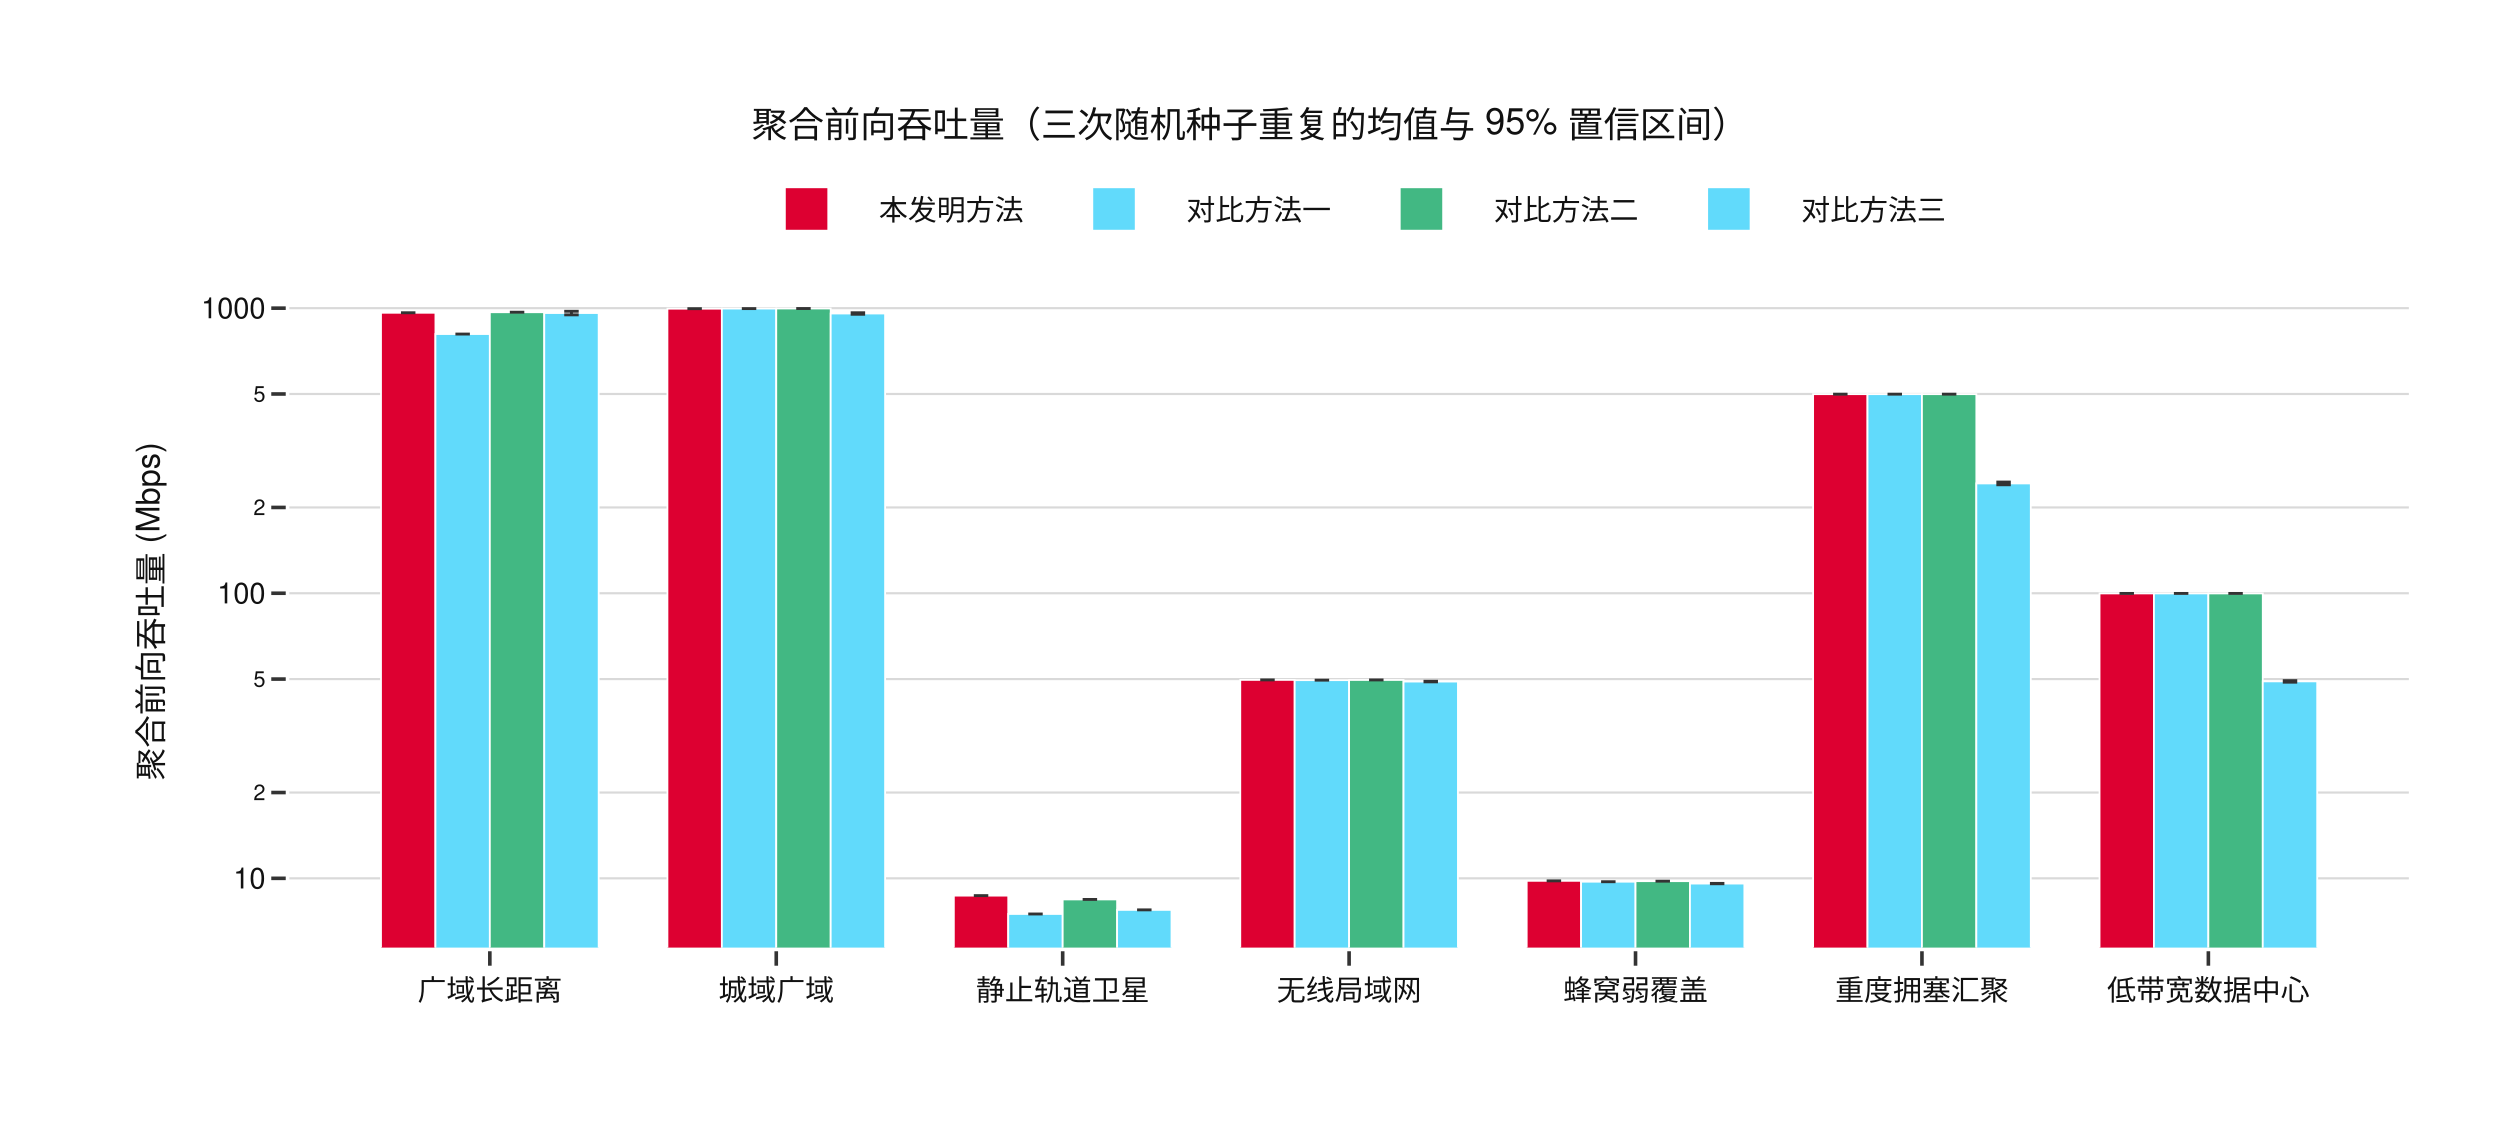
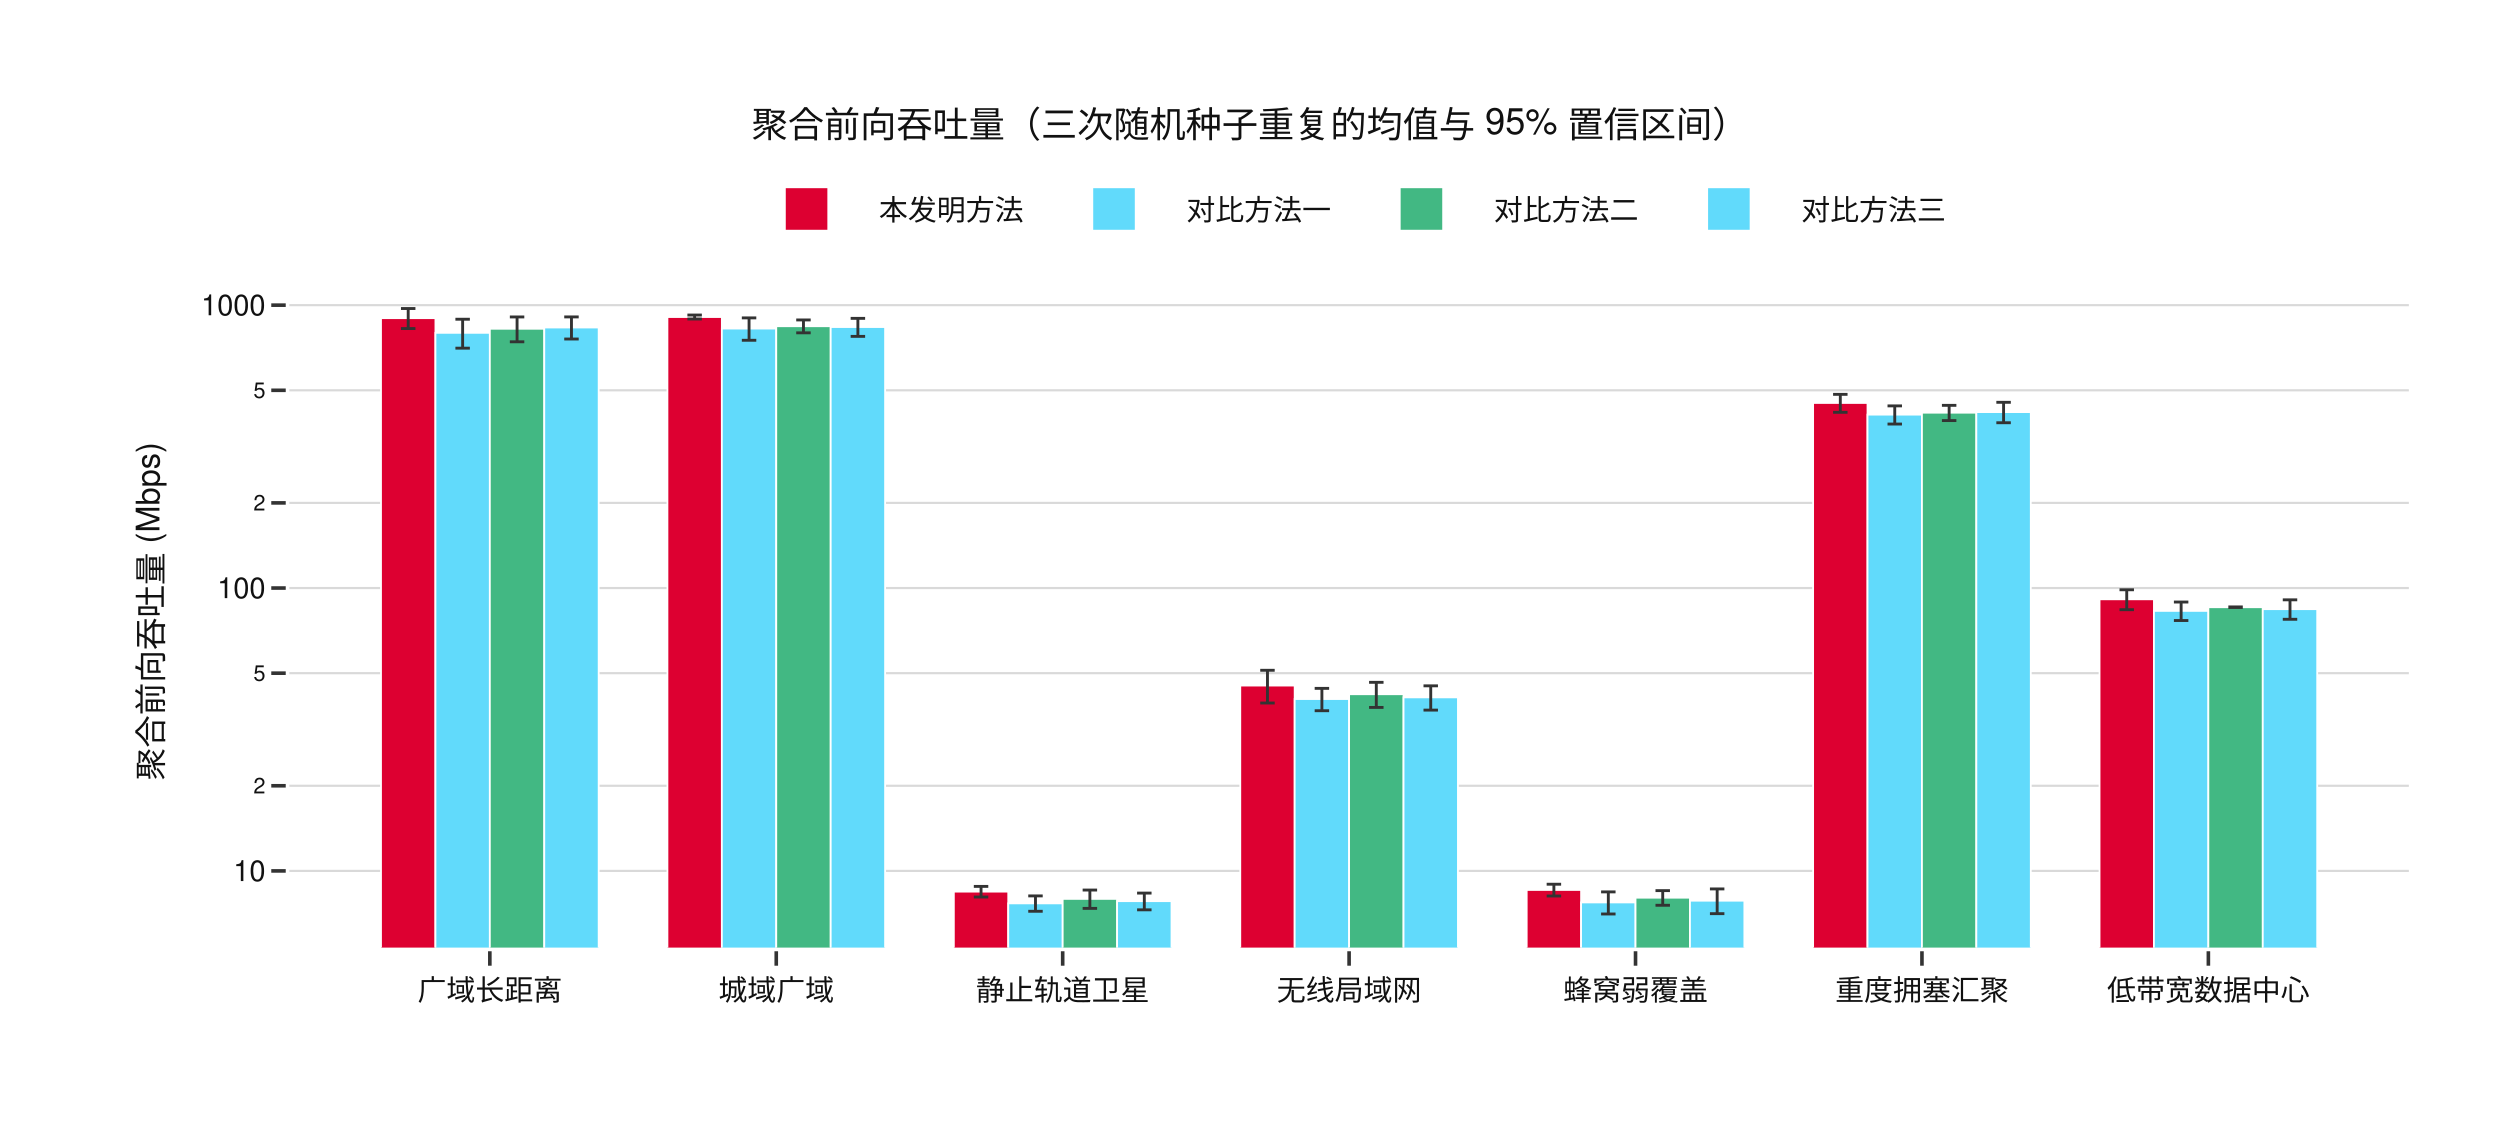
<svg xmlns="http://www.w3.org/2000/svg" class="main-svg" width="691.2pt" height="316.8pt" viewBox="0 0 691.2 316.8" style="">
  <rect x="0" y="0" width="691.2" height="316.8" style="fill: rgb(255, 255, 255); fill-opacity: 1;" />
-   <defs id="defs-05c91e">
+   <defs id="defs-13ce03">
    <g class="clips">
-       <clipPath id="clip05c91exyplot" class="plotclip">
+       <clipPath id="clip13ce03xyplot" class="plotclip">
        <rect width="586" height="186" />
      </clipPath>
-       <clipPath class="axesclip" id="clip05c91ex">
+       <clipPath class="axesclip" id="clip13ce03x">
        <rect x="80" y="0" width="586" height="316.8" />
      </clipPath>
-       <clipPath class="axesclip" id="clip05c91ey">
+       <clipPath class="axesclip" id="clip13ce03y">
        <rect x="0" y="76" width="691.2" height="186" />
      </clipPath>
-       <clipPath class="axesclip" id="clip05c91exy">
+       <clipPath class="axesclip" id="clip13ce03xy">
        <rect x="80" y="76" width="586" height="186" />
      </clipPath>
    </g>
    <g class="gradients" />
    <g class="patterns" />
  </defs>
  <g class="bglayer" />
  <g class="layer-below">
    <g class="imagelayer" />
    <g class="shapelayer" />
  </g>
  <g class="cartesianlayer">
    <g class="subplot xy">
      <g class="layer-subplot">
        <g class="shapelayer" />
        <g class="imagelayer" />
      </g>
      <g class="minor-gridlayer">
        <g class="x" />
        <g class="y" />
      </g>
      <g class="gridlayer">
        <g class="x" />
        <g class="y">
-           <path class="ygrid crisp" transform="translate(0,242.84)" d="M80,0h586" style="stroke: rgb(217, 217, 217); stroke-opacity: 1; stroke-width: 0.6px;" />
-           <path class="ygrid crisp" transform="translate(0,219.12)" d="M80,0h586" style="stroke: rgb(217, 217, 217); stroke-opacity: 1; stroke-width: 0.6px;" />
-           <path class="ygrid crisp" transform="translate(0,187.75)" d="M80,0h586" style="stroke: rgb(217, 217, 217); stroke-opacity: 1; stroke-width: 0.6px;" />
-           <path class="ygrid crisp" transform="translate(0,164.02)" d="M80,0h586" style="stroke: rgb(217, 217, 217); stroke-opacity: 1; stroke-width: 0.6px;" />
-           <path class="ygrid crisp" transform="translate(0,140.3)" d="M80,0h586" style="stroke: rgb(217, 217, 217); stroke-opacity: 1; stroke-width: 0.6px;" />
-           <path class="ygrid crisp" transform="translate(0,108.93)" d="M80,0h586" style="stroke: rgb(217, 217, 217); stroke-opacity: 1; stroke-width: 0.6px;" />
-           <path class="ygrid crisp" transform="translate(0,85.2)" d="M80,0h586" style="stroke: rgb(217, 217, 217); stroke-opacity: 1; stroke-width: 0.6px;" />
+           <path class="ygrid crisp" transform="translate(0,240.79)" d="M80,0h586" style="stroke: rgb(217, 217, 217); stroke-opacity: 1; stroke-width: 0.6px;" />
+           <path class="ygrid crisp" transform="translate(0,217.25)" d="M80,0h586" style="stroke: rgb(217, 217, 217); stroke-opacity: 1; stroke-width: 0.6px;" />
+           <path class="ygrid crisp" transform="translate(0,186.12)" d="M80,0h586" style="stroke: rgb(217, 217, 217); stroke-opacity: 1; stroke-width: 0.6px;" />
+           <path class="ygrid crisp" transform="translate(0,162.58)" d="M80,0h586" style="stroke: rgb(217, 217, 217); stroke-opacity: 1; stroke-width: 0.6px;" />
+           <path class="ygrid crisp" transform="translate(0,139.04)" d="M80,0h586" style="stroke: rgb(217, 217, 217); stroke-opacity: 1; stroke-width: 0.6px;" />
+           <path class="ygrid crisp" transform="translate(0,107.91)" d="M80,0h586" style="stroke: rgb(217, 217, 217); stroke-opacity: 1; stroke-width: 0.6px;" />
+           <path class="ygrid crisp" transform="translate(0,84.37)" d="M80,0h586" style="stroke: rgb(217, 217, 217); stroke-opacity: 1; stroke-width: 0.6px;" />
        </g>
      </g>
      <g class="zerolinelayer" />
      <g class="layer-between">
        <g class="shapelayer" />
        <g class="imagelayer" />
      </g>
      <path class="xlines-below" />
      <path class="ylines-below" />
      <g class="overlines-below" />
      <g class="xaxislayer-below" />
      <g class="yaxislayer-below" />
      <g class="overaxes-below" />
      <g class="overplot">
-         <g class="xy" transform="translate(80,76)" clip-path="url(#clip05c91exyplot)">
+         <g class="xy" transform="translate(80,76)" clip-path="url(#clip13ce03xyplot)">
          <g class="barlayer mlayer">
            <g class="trace bars" style="opacity: 1;">
              <g class="points">
                <g class="point">
-                   <path d="M25.34,1953V10.47H40.39V1953Z" style="vector-effect: none; opacity: 1; stroke-width: 0.5px; fill: rgb(221, 0, 49); fill-opacity: 1; stroke: rgb(255, 255, 255); stroke-opacity: 1;" />
-                 </g>
-                 <g class="point">
-                   <path d="M104.53,1953V9.34H119.58V1953Z" style="vector-effect: none; opacity: 1; stroke-width: 0.5px; fill: rgb(221, 0, 49); fill-opacity: 1; stroke: rgb(255, 255, 255); stroke-opacity: 1;" />
-                 </g>
-                 <g class="point">
-                   <path d="M183.72,1953V171.62H198.76V1953Z" style="vector-effect: none; opacity: 1; stroke-width: 0.5px; fill: rgb(221, 0, 49); fill-opacity: 1; stroke: rgb(255, 255, 255); stroke-opacity: 1;" />
-                 </g>
-                 <g class="point">
-                   <path d="M262.91,1953V111.98H277.95V1953Z" style="vector-effect: none; opacity: 1; stroke-width: 0.5px; fill: rgb(221, 0, 49); fill-opacity: 1; stroke: rgb(255, 255, 255); stroke-opacity: 1;" />
-                 </g>
-                 <g class="point">
-                   <path d="M342.1,1953V167.54H357.14V1953Z" style="vector-effect: none; opacity: 1; stroke-width: 0.5px; fill: rgb(221, 0, 49); fill-opacity: 1; stroke: rgb(255, 255, 255); stroke-opacity: 1;" />
-                 </g>
-                 <g class="point">
-                   <path d="M421.29,1953V32.98H436.33V1953Z" style="vector-effect: none; opacity: 1; stroke-width: 0.5px; fill: rgb(221, 0, 49); fill-opacity: 1; stroke: rgb(255, 255, 255); stroke-opacity: 1;" />
-                 </g>
-                 <g class="point">
-                   <path d="M500.48,1953V88.07H515.52V1953Z" style="vector-effect: none; opacity: 1; stroke-width: 0.5px; fill: rgb(221, 0, 49); fill-opacity: 1; stroke: rgb(255, 255, 255); stroke-opacity: 1;" />
-                 </g>
-               </g>
-               <g class="errorbar">
-                 <path class="yerror" d="M30.86,10.47h4m-2,0V10.47m-2,0h4" style="vector-effect: none; stroke-width: 0.8px; stroke: rgb(51, 51, 51); stroke-opacity: 1;" />
-               </g>
-               <g class="errorbar">
-                 <path class="yerror" d="M110.05,9.34h4m-2,0V9.34m-2,0h4" style="vector-effect: none; stroke-width: 0.8px; stroke: rgb(51, 51, 51); stroke-opacity: 1;" />
-               </g>
-               <g class="errorbar">
-                 <path class="yerror" d="M189.24,171.62h4m-2,0V171.62m-2,0h4" style="vector-effect: none; stroke-width: 0.8px; stroke: rgb(51, 51, 51); stroke-opacity: 1;" />
-               </g>
-               <g class="errorbar">
-                 <path class="yerror" d="M268.43,111.98h4m-2,0V111.98m-2,0h4" style="vector-effect: none; stroke-width: 0.8px; stroke: rgb(51, 51, 51); stroke-opacity: 1;" />
-               </g>
-               <g class="errorbar">
-                 <path class="yerror" d="M347.62,167.54h4m-2,0V167.54m-2,0h4" style="vector-effect: none; stroke-width: 0.8px; stroke: rgb(51, 51, 51); stroke-opacity: 1;" />
-               </g>
-               <g class="errorbar">
-                 <path class="yerror" d="M426.81,32.98h4m-2,0V32.98m-2,0h4" style="vector-effect: none; stroke-width: 0.8px; stroke: rgb(51, 51, 51); stroke-opacity: 1;" />
-               </g>
-               <g class="errorbar">
-                 <path class="yerror" d="M506,88.07h4m-2,0V88.07m-2,0h4" style="vector-effect: none; stroke-width: 0.8px; stroke: rgb(51, 51, 51); stroke-opacity: 1;" />
+                   <path d="M25.34,1953V11.96H40.39V1953Z" style="vector-effect: none; opacity: 1; stroke-width: 0.5px; fill: rgb(221, 0, 49); fill-opacity: 1; stroke: rgb(255, 255, 255); stroke-opacity: 1;" />
+                 </g>
+                 <g class="point">
+                   <path d="M104.53,1953V11.65H119.58V1953Z" style="vector-effect: none; opacity: 1; stroke-width: 0.5px; fill: rgb(221, 0, 49); fill-opacity: 1; stroke: rgb(255, 255, 255); stroke-opacity: 1;" />
+                 </g>
+                 <g class="point">
+                   <path d="M183.72,1953V170.51H198.76V1953Z" style="vector-effect: none; opacity: 1; stroke-width: 0.5px; fill: rgb(221, 0, 49); fill-opacity: 1; stroke: rgb(255, 255, 255); stroke-opacity: 1;" />
+                 </g>
+                 <g class="point">
+                   <path d="M262.91,1953V113.54H277.95V1953Z" style="vector-effect: none; opacity: 1; stroke-width: 0.5px; fill: rgb(221, 0, 49); fill-opacity: 1; stroke: rgb(255, 255, 255); stroke-opacity: 1;" />
+                 </g>
+                 <g class="point">
+                   <path d="M342.1,1953V170.06H357.14V1953Z" style="vector-effect: none; opacity: 1; stroke-width: 0.5px; fill: rgb(221, 0, 49); fill-opacity: 1; stroke: rgb(255, 255, 255); stroke-opacity: 1;" />
+                 </g>
+                 <g class="point">
+                   <path d="M421.29,1953V35.42H436.33V1953Z" style="vector-effect: none; opacity: 1; stroke-width: 0.5px; fill: rgb(221, 0, 49); fill-opacity: 1; stroke: rgb(255, 255, 255); stroke-opacity: 1;" />
+                 </g>
+                 <g class="point">
+                   <path d="M500.48,1953V89.7H515.52V1953Z" style="vector-effect: none; opacity: 1; stroke-width: 0.5px; fill: rgb(221, 0, 49); fill-opacity: 1; stroke: rgb(255, 255, 255); stroke-opacity: 1;" />
+                 </g>
+               </g>
+               <g class="errorbar">
+                 <path class="yerror" d="M30.86,9.3h4m-2,0V14.84m-2,0h4" style="vector-effect: none; stroke-width: 0.8px; stroke: rgb(51, 51, 51); stroke-opacity: 1;" />
+               </g>
+               <g class="errorbar">
+                 <path class="yerror" d="M110.05,11.1h4m-2,0V12.2m-2,0h4" style="vector-effect: none; stroke-width: 0.8px; stroke: rgb(51, 51, 51); stroke-opacity: 1;" />
+               </g>
+               <g class="errorbar">
+                 <path class="yerror" d="M189.24,169.07h4m-2,0V172.01m-2,0h4" style="vector-effect: none; stroke-width: 0.8px; stroke: rgb(51, 51, 51); stroke-opacity: 1;" />
+               </g>
+               <g class="errorbar">
+                 <path class="yerror" d="M268.43,109.32h4m-2,0V118.37m-2,0h4" style="vector-effect: none; stroke-width: 0.8px; stroke: rgb(51, 51, 51); stroke-opacity: 1;" />
+               </g>
+               <g class="errorbar">
+                 <path class="yerror" d="M347.62,168.47h4m-2,0V171.73m-2,0h4" style="vector-effect: none; stroke-width: 0.8px; stroke: rgb(51, 51, 51); stroke-opacity: 1;" />
+               </g>
+               <g class="errorbar">
+                 <path class="yerror" d="M426.81,33.03h4m-2,0V38m-2,0h4" style="vector-effect: none; stroke-width: 0.8px; stroke: rgb(51, 51, 51); stroke-opacity: 1;" />
+               </g>
+               <g class="errorbar">
+                 <path class="yerror" d="M506,87.06h4m-2,0V92.57m-2,0h4" style="vector-effect: none; stroke-width: 0.8px; stroke: rgb(51, 51, 51); stroke-opacity: 1;" />
              </g>
            </g>
            <g class="trace bars" style="opacity: 1;">
              <g class="points">
                <g class="point">
-                   <path d="M40.39,1953V16.36H55.43V1953Z" style="vector-effect: none; opacity: 1; stroke-width: 0.5px; fill: rgb(97, 218, 251); fill-opacity: 1; stroke: rgb(255, 255, 255); stroke-opacity: 1;" />
-                 </g>
-                 <g class="point">
-                   <path d="M119.58,1953V9.32H134.62V1953Z" style="vector-effect: none; opacity: 1; stroke-width: 0.5px; fill: rgb(97, 218, 251); fill-opacity: 1; stroke: rgb(255, 255, 255); stroke-opacity: 1;" />
-                 </g>
-                 <g class="point">
-                   <path d="M198.76,1953V176.7H213.81V1953Z" style="vector-effect: none; opacity: 1; stroke-width: 0.5px; fill: rgb(97, 218, 251); fill-opacity: 1; stroke: rgb(255, 255, 255); stroke-opacity: 1;" />
-                 </g>
-                 <g class="point">
-                   <path d="M277.95,1953V112.05H293V1953Z" style="vector-effect: none; opacity: 1; stroke-width: 0.5px; fill: rgb(97, 218, 251); fill-opacity: 1; stroke: rgb(255, 255, 255); stroke-opacity: 1;" />
-                 </g>
-                 <g class="point">
-                   <path d="M357.14,1953V167.78H372.19V1953Z" style="vector-effect: none; opacity: 1; stroke-width: 0.5px; fill: rgb(97, 218, 251); fill-opacity: 1; stroke: rgb(255, 255, 255); stroke-opacity: 1;" />
-                 </g>
-                 <g class="point">
-                   <path d="M436.33,1953V32.98H451.38V1953Z" style="vector-effect: none; opacity: 1; stroke-width: 0.5px; fill: rgb(97, 218, 251); fill-opacity: 1; stroke: rgb(255, 255, 255); stroke-opacity: 1;" />
-                 </g>
-                 <g class="point">
-                   <path d="M515.52,1953V88.07H530.57V1953Z" style="vector-effect: none; opacity: 1; stroke-width: 0.5px; fill: rgb(97, 218, 251); fill-opacity: 1; stroke: rgb(255, 255, 255); stroke-opacity: 1;" />
-                 </g>
-               </g>
-               <g class="errorbar">
-                 <path class="yerror" d="M45.91,16.36h4m-2,0V16.36m-2,0h4" style="vector-effect: none; stroke-width: 0.8px; stroke: rgb(51, 51, 51); stroke-opacity: 1;" />
-               </g>
-               <g class="errorbar">
-                 <path class="yerror" d="M125.1,9.32h4m-2,0V9.32m-2,0h4" style="vector-effect: none; stroke-width: 0.8px; stroke: rgb(51, 51, 51); stroke-opacity: 1;" />
-               </g>
-               <g class="errorbar">
-                 <path class="yerror" d="M204.29,176.7h4m-2,0V176.7m-2,0h4" style="vector-effect: none; stroke-width: 0.8px; stroke: rgb(51, 51, 51); stroke-opacity: 1;" />
-               </g>
-               <g class="errorbar">
-                 <path class="yerror" d="M283.48,112.05h4m-2,0V112.05m-2,0h4" style="vector-effect: none; stroke-width: 0.8px; stroke: rgb(51, 51, 51); stroke-opacity: 1;" />
-               </g>
-               <g class="errorbar">
-                 <path class="yerror" d="M362.67,167.78h4m-2,0V167.78m-2,0h4" style="vector-effect: none; stroke-width: 0.8px; stroke: rgb(51, 51, 51); stroke-opacity: 1;" />
-               </g>
-               <g class="errorbar">
-                 <path class="yerror" d="M441.86,32.98h4m-2,0V32.98m-2,0h4" style="vector-effect: none; stroke-width: 0.8px; stroke: rgb(51, 51, 51); stroke-opacity: 1;" />
-               </g>
-               <g class="errorbar">
-                 <path class="yerror" d="M521.04,88.07h4m-2,0V88.07m-2,0h4" style="vector-effect: none; stroke-width: 0.8px; stroke: rgb(51, 51, 51); stroke-opacity: 1;" />
+                   <path d="M40.39,1953V16.03H55.43V1953Z" style="vector-effect: none; opacity: 1; stroke-width: 0.5px; fill: rgb(97, 218, 251); fill-opacity: 1; stroke: rgb(255, 255, 255); stroke-opacity: 1;" />
+                 </g>
+                 <g class="point">
+                   <path d="M119.58,1953V14.85H134.62V1953Z" style="vector-effect: none; opacity: 1; stroke-width: 0.5px; fill: rgb(97, 218, 251); fill-opacity: 1; stroke: rgb(255, 255, 255); stroke-opacity: 1;" />
+                 </g>
+                 <g class="point">
+                   <path d="M198.76,1953V173.76H213.81V1953Z" style="vector-effect: none; opacity: 1; stroke-width: 0.5px; fill: rgb(97, 218, 251); fill-opacity: 1; stroke: rgb(255, 255, 255); stroke-opacity: 1;" />
+                 </g>
+                 <g class="point">
+                   <path d="M277.95,1953V117.27H293V1953Z" style="vector-effect: none; opacity: 1; stroke-width: 0.5px; fill: rgb(97, 218, 251); fill-opacity: 1; stroke: rgb(255, 255, 255); stroke-opacity: 1;" />
+                 </g>
+                 <g class="point">
+                   <path d="M357.14,1953V173.51H372.19V1953Z" style="vector-effect: none; opacity: 1; stroke-width: 0.5px; fill: rgb(97, 218, 251); fill-opacity: 1; stroke: rgb(255, 255, 255); stroke-opacity: 1;" />
+                 </g>
+                 <g class="point">
+                   <path d="M436.33,1953V38.64H451.38V1953Z" style="vector-effect: none; opacity: 1; stroke-width: 0.5px; fill: rgb(97, 218, 251); fill-opacity: 1; stroke: rgb(255, 255, 255); stroke-opacity: 1;" />
+                 </g>
+                 <g class="point">
+                   <path d="M515.52,1953V92.91H530.57V1953Z" style="vector-effect: none; opacity: 1; stroke-width: 0.5px; fill: rgb(97, 218, 251); fill-opacity: 1; stroke: rgb(255, 255, 255); stroke-opacity: 1;" />
+                 </g>
+               </g>
+               <g class="errorbar">
+                 <path class="yerror" d="M45.91,12.26h4m-2,0V20.26m-2,0h4" style="vector-effect: none; stroke-width: 0.8px; stroke: rgb(51, 51, 51); stroke-opacity: 1;" />
+               </g>
+               <g class="errorbar">
+                 <path class="yerror" d="M125.1,11.89h4m-2,0V18.08m-2,0h4" style="vector-effect: none; stroke-width: 0.8px; stroke: rgb(51, 51, 51); stroke-opacity: 1;" />
+               </g>
+               <g class="errorbar">
+                 <path class="yerror" d="M204.29,171.7h4m-2,0V175.95m-2,0h4" style="vector-effect: none; stroke-width: 0.8px; stroke: rgb(51, 51, 51); stroke-opacity: 1;" />
+               </g>
+               <g class="errorbar">
+                 <path class="yerror" d="M283.48,114.32h4m-2,0V120.5m-2,0h4" style="vector-effect: none; stroke-width: 0.8px; stroke: rgb(51, 51, 51); stroke-opacity: 1;" />
+               </g>
+               <g class="errorbar">
+                 <path class="yerror" d="M362.67,170.59h4m-2,0V176.7m-2,0h4" style="vector-effect: none; stroke-width: 0.8px; stroke: rgb(51, 51, 51); stroke-opacity: 1;" />
+               </g>
+               <g class="errorbar">
+                 <path class="yerror" d="M441.86,36.22h4m-2,0V41.24m-2,0h4" style="vector-effect: none; stroke-width: 0.8px; stroke: rgb(51, 51, 51); stroke-opacity: 1;" />
+               </g>
+               <g class="errorbar">
+                 <path class="yerror" d="M521.04,90.45h4m-2,0V95.56m-2,0h4" style="vector-effect: none; stroke-width: 0.8px; stroke: rgb(51, 51, 51); stroke-opacity: 1;" />
              </g>
            </g>
            <g class="trace bars" style="opacity: 1;">
              <g class="points">
                <g class="point">
-                   <path d="M55.43,1953V10.32H70.48V1953Z" style="vector-effect: none; opacity: 1; stroke-width: 0.5px; fill: rgb(66, 184, 131); fill-opacity: 1; stroke: rgb(255, 255, 255); stroke-opacity: 1;" />
-                 </g>
-                 <g class="point">
-                   <path d="M134.62,1953V9.3H149.67V1953Z" style="vector-effect: none; opacity: 1; stroke-width: 0.5px; fill: rgb(66, 184, 131); fill-opacity: 1; stroke: rgb(255, 255, 255); stroke-opacity: 1;" />
-                 </g>
-                 <g class="point">
-                   <path d="M213.81,1953V172.68H228.86V1953Z" style="vector-effect: none; opacity: 1; stroke-width: 0.5px; fill: rgb(66, 184, 131); fill-opacity: 1; stroke: rgb(255, 255, 255); stroke-opacity: 1;" />
-                 </g>
-                 <g class="point">
-                   <path d="M293,1953V111.99H308.05V1953Z" style="vector-effect: none; opacity: 1; stroke-width: 0.5px; fill: rgb(66, 184, 131); fill-opacity: 1; stroke: rgb(255, 255, 255); stroke-opacity: 1;" />
-                 </g>
-                 <g class="point">
-                   <path d="M372.19,1953V167.63H387.24V1953Z" style="vector-effect: none; opacity: 1; stroke-width: 0.5px; fill: rgb(66, 184, 131); fill-opacity: 1; stroke: rgb(255, 255, 255); stroke-opacity: 1;" />
-                 </g>
-                 <g class="point">
-                   <path d="M451.38,1953V32.98H466.42V1953Z" style="vector-effect: none; opacity: 1; stroke-width: 0.5px; fill: rgb(66, 184, 131); fill-opacity: 1; stroke: rgb(255, 255, 255); stroke-opacity: 1;" />
-                 </g>
-                 <g class="point">
-                   <path d="M530.57,1953V88.07H545.61V1953Z" style="vector-effect: none; opacity: 1; stroke-width: 0.5px; fill: rgb(66, 184, 131); fill-opacity: 1; stroke: rgb(255, 255, 255); stroke-opacity: 1;" />
-                 </g>
-               </g>
-               <g class="errorbar">
-                 <path class="yerror" d="M60.96,10.32h4m-2,0V10.32m-2,0h4" style="vector-effect: none; stroke-width: 0.8px; stroke: rgb(51, 51, 51); stroke-opacity: 1;" />
-               </g>
-               <g class="errorbar">
-                 <path class="yerror" d="M140.14,9.3h4m-2,0V9.3m-2,0h4" style="vector-effect: none; stroke-width: 0.8px; stroke: rgb(51, 51, 51); stroke-opacity: 1;" />
-               </g>
-               <g class="errorbar">
-                 <path class="yerror" d="M219.33,172.68h4m-2,0V172.68m-2,0h4" style="vector-effect: none; stroke-width: 0.8px; stroke: rgb(51, 51, 51); stroke-opacity: 1;" />
-               </g>
-               <g class="errorbar">
-                 <path class="yerror" d="M298.52,111.99h4m-2,0V111.99m-2,0h4" style="vector-effect: none; stroke-width: 0.8px; stroke: rgb(51, 51, 51); stroke-opacity: 1;" />
-               </g>
-               <g class="errorbar">
-                 <path class="yerror" d="M377.71,167.63h4m-2,0V167.63m-2,0h4" style="vector-effect: none; stroke-width: 0.8px; stroke: rgb(51, 51, 51); stroke-opacity: 1;" />
-               </g>
-               <g class="errorbar">
-                 <path class="yerror" d="M456.9,32.98h4m-2,0V32.98m-2,0h4" style="vector-effect: none; stroke-width: 0.8px; stroke: rgb(51, 51, 51); stroke-opacity: 1;" />
-               </g>
-               <g class="errorbar">
-                 <path class="yerror" d="M536.09,88.07h4m-2,0V88.07m-2,0h4" style="vector-effect: none; stroke-width: 0.8px; stroke: rgb(51, 51, 51); stroke-opacity: 1;" />
+                   <path d="M55.43,1953V14.89H70.48V1953Z" style="vector-effect: none; opacity: 1; stroke-width: 0.5px; fill: rgb(66, 184, 131); fill-opacity: 1; stroke: rgb(255, 255, 255); stroke-opacity: 1;" />
+                 </g>
+                 <g class="point">
+                   <path d="M134.62,1953V14.19H149.67V1953Z" style="vector-effect: none; opacity: 1; stroke-width: 0.5px; fill: rgb(66, 184, 131); fill-opacity: 1; stroke: rgb(255, 255, 255); stroke-opacity: 1;" />
+                 </g>
+                 <g class="point">
+                   <path d="M213.81,1953V172.52H228.86V1953Z" style="vector-effect: none; opacity: 1; stroke-width: 0.5px; fill: rgb(66, 184, 131); fill-opacity: 1; stroke: rgb(255, 255, 255); stroke-opacity: 1;" />
+                 </g>
+                 <g class="point">
+                   <path d="M293,1953V115.95H308.05V1953Z" style="vector-effect: none; opacity: 1; stroke-width: 0.5px; fill: rgb(66, 184, 131); fill-opacity: 1; stroke: rgb(255, 255, 255); stroke-opacity: 1;" />
+                 </g>
+                 <g class="point">
+                   <path d="M372.19,1953V172.2H387.24V1953Z" style="vector-effect: none; opacity: 1; stroke-width: 0.5px; fill: rgb(66, 184, 131); fill-opacity: 1; stroke: rgb(255, 255, 255); stroke-opacity: 1;" />
+                 </g>
+                 <g class="point">
+                   <path d="M451.38,1953V38.11H466.42V1953Z" style="vector-effect: none; opacity: 1; stroke-width: 0.5px; fill: rgb(66, 184, 131); fill-opacity: 1; stroke: rgb(255, 255, 255); stroke-opacity: 1;" />
+                 </g>
+                 <g class="point">
+                   <path d="M530.57,1953V91.88H545.61V1953Z" style="vector-effect: none; opacity: 1; stroke-width: 0.5px; fill: rgb(66, 184, 131); fill-opacity: 1; stroke: rgb(255, 255, 255); stroke-opacity: 1;" />
+                 </g>
+               </g>
+               <g class="errorbar">
+                 <path class="yerror" d="M60.96,11.63h4m-2,0V18.5m-2,0h4" style="vector-effect: none; stroke-width: 0.8px; stroke: rgb(51, 51, 51); stroke-opacity: 1;" />
+               </g>
+               <g class="errorbar">
+                 <path class="yerror" d="M140.14,12.46h4m-2,0V16.02m-2,0h4" style="vector-effect: none; stroke-width: 0.8px; stroke: rgb(51, 51, 51); stroke-opacity: 1;" />
+               </g>
+               <g class="errorbar">
+                 <path class="yerror" d="M219.33,170.08h4m-2,0V175.15m-2,0h4" style="vector-effect: none; stroke-width: 0.8px; stroke: rgb(51, 51, 51); stroke-opacity: 1;" />
+               </g>
+               <g class="errorbar">
+                 <path class="yerror" d="M298.52,112.65h4m-2,0V119.59m-2,0h4" style="vector-effect: none; stroke-width: 0.8px; stroke: rgb(51, 51, 51); stroke-opacity: 1;" />
+               </g>
+               <g class="errorbar">
+                 <path class="yerror" d="M377.71,170.24h4m-2,0V174.29m-2,0h4" style="vector-effect: none; stroke-width: 0.8px; stroke: rgb(51, 51, 51); stroke-opacity: 1;" />
+               </g>
+               <g class="errorbar">
+                 <path class="yerror" d="M456.9,36.07h4m-2,0V40.28m-2,0h4" style="vector-effect: none; stroke-width: 0.8px; stroke: rgb(51, 51, 51); stroke-opacity: 1;" />
+               </g>
+               <g class="errorbar">
+                 <path class="yerror" d="M536.09,91.8h4m-2,0V91.96m-2,0h4" style="vector-effect: none; stroke-width: 0.8px; stroke: rgb(51, 51, 51); stroke-opacity: 1;" />
              </g>
            </g>
            <g class="trace bars" style="opacity: 1;">
              <g class="points">
                <g class="point">
-                   <path d="M70.48,1953V10.55H85.52V1953Z" style="vector-effect: none; opacity: 1; stroke-width: 0.5px; fill: rgb(97, 218, 251); fill-opacity: 1; stroke: rgb(255, 255, 255); stroke-opacity: 1;" />
-                 </g>
-                 <g class="point">
-                   <path d="M149.67,1953V10.68H164.71V1953Z" style="vector-effect: none; opacity: 1; stroke-width: 0.5px; fill: rgb(97, 218, 251); fill-opacity: 1; stroke: rgb(255, 255, 255); stroke-opacity: 1;" />
-                 </g>
-                 <g class="point">
-                   <path d="M228.86,1953V175.56H243.9V1953Z" style="vector-effect: none; opacity: 1; stroke-width: 0.5px; fill: rgb(97, 218, 251); fill-opacity: 1; stroke: rgb(255, 255, 255); stroke-opacity: 1;" />
-                 </g>
-                 <g class="point">
-                   <path d="M308.05,1953V112.44H323.09V1953Z" style="vector-effect: none; opacity: 1; stroke-width: 0.5px; fill: rgb(97, 218, 251); fill-opacity: 1; stroke: rgb(255, 255, 255); stroke-opacity: 1;" />
-                 </g>
-                 <g class="point">
-                   <path d="M387.24,1953V168.29H402.28V1953Z" style="vector-effect: none; opacity: 1; stroke-width: 0.5px; fill: rgb(97, 218, 251); fill-opacity: 1; stroke: rgb(255, 255, 255); stroke-opacity: 1;" />
-                 </g>
-                 <g class="point">
-                   <path d="M466.42,1953V57.65H481.47V1953Z" style="vector-effect: none; opacity: 1; stroke-width: 0.5px; fill: rgb(97, 218, 251); fill-opacity: 1; stroke: rgb(255, 255, 255); stroke-opacity: 1;" />
-                 </g>
-                 <g class="point">
-                   <path d="M545.61,1953V112.39H560.66V1953Z" style="vector-effect: none; opacity: 1; stroke-width: 0.5px; fill: rgb(97, 218, 251); fill-opacity: 1; stroke: rgb(255, 255, 255); stroke-opacity: 1;" />
-                 </g>
-               </g>
-               <g class="errorbar">
-                 <path class="yerror" d="M76,10.06h4m-2,0V11.05m-2,0h4" style="vector-effect: none; stroke-width: 0.8px; stroke: rgb(51, 51, 51); stroke-opacity: 1;" />
-               </g>
-               <g class="errorbar">
-                 <path class="yerror" d="M155.19,10.47h4m-2,0V10.89m-2,0h4" style="vector-effect: none; stroke-width: 0.8px; stroke: rgb(51, 51, 51); stroke-opacity: 1;" />
-               </g>
-               <g class="errorbar">
-                 <path class="yerror" d="M234.38,175.56h4m-2,0V175.56m-2,0h4" style="vector-effect: none; stroke-width: 0.8px; stroke: rgb(51, 51, 51); stroke-opacity: 1;" />
-               </g>
-               <g class="errorbar">
-                 <path class="yerror" d="M313.57,112.36h4m-2,0V112.52m-2,0h4" style="vector-effect: none; stroke-width: 0.8px; stroke: rgb(51, 51, 51); stroke-opacity: 1;" />
-               </g>
-               <g class="errorbar">
-                 <path class="yerror" d="M392.76,168.24h4m-2,0V168.34m-2,0h4" style="vector-effect: none; stroke-width: 0.8px; stroke: rgb(51, 51, 51); stroke-opacity: 1;" />
-               </g>
-               <g class="errorbar">
-                 <path class="yerror" d="M471.95,57.28h4m-2,0V58.03m-2,0h4" style="vector-effect: none; stroke-width: 0.8px; stroke: rgb(51, 51, 51); stroke-opacity: 1;" />
-               </g>
-               <g class="errorbar">
-                 <path class="yerror" d="M551.14,112.18h4m-2,0V112.61m-2,0h4" style="vector-effect: none; stroke-width: 0.8px; stroke: rgb(51, 51, 51); stroke-opacity: 1;" />
+                   <path d="M70.48,1953V14.54H85.52V1953Z" style="vector-effect: none; opacity: 1; stroke-width: 0.5px; fill: rgb(97, 218, 251); fill-opacity: 1; stroke: rgb(255, 255, 255); stroke-opacity: 1;" />
+                 </g>
+                 <g class="point">
+                   <path d="M149.67,1953V14.42H164.71V1953Z" style="vector-effect: none; opacity: 1; stroke-width: 0.5px; fill: rgb(97, 218, 251); fill-opacity: 1; stroke: rgb(255, 255, 255); stroke-opacity: 1;" />
+                 </g>
+                 <g class="point">
+                   <path d="M228.86,1953V173.16H243.9V1953Z" style="vector-effect: none; opacity: 1; stroke-width: 0.5px; fill: rgb(97, 218, 251); fill-opacity: 1; stroke: rgb(255, 255, 255); stroke-opacity: 1;" />
+                 </g>
+                 <g class="point">
+                   <path d="M308.05,1953V116.81H323.09V1953Z" style="vector-effect: none; opacity: 1; stroke-width: 0.5px; fill: rgb(97, 218, 251); fill-opacity: 1; stroke: rgb(255, 255, 255); stroke-opacity: 1;" />
+                 </g>
+                 <g class="point">
+                   <path d="M387.24,1953V173.02H402.28V1953Z" style="vector-effect: none; opacity: 1; stroke-width: 0.5px; fill: rgb(97, 218, 251); fill-opacity: 1; stroke: rgb(255, 255, 255); stroke-opacity: 1;" />
+                 </g>
+                 <g class="point">
+                   <path d="M466.42,1953V37.94H481.47V1953Z" style="vector-effect: none; opacity: 1; stroke-width: 0.5px; fill: rgb(97, 218, 251); fill-opacity: 1; stroke: rgb(255, 255, 255); stroke-opacity: 1;" />
+                 </g>
+                 <g class="point">
+                   <path d="M545.61,1953V92.42H560.66V1953Z" style="vector-effect: none; opacity: 1; stroke-width: 0.5px; fill: rgb(97, 218, 251); fill-opacity: 1; stroke: rgb(255, 255, 255); stroke-opacity: 1;" />
+                 </g>
+               </g>
+               <g class="errorbar">
+                 <path class="yerror" d="M76,11.62h4m-2,0V17.73m-2,0h4" style="vector-effect: none; stroke-width: 0.8px; stroke: rgb(51, 51, 51); stroke-opacity: 1;" />
+               </g>
+               <g class="errorbar">
+                 <path class="yerror" d="M155.19,12.02h4m-2,0V17m-2,0h4" style="vector-effect: none; stroke-width: 0.8px; stroke: rgb(51, 51, 51); stroke-opacity: 1;" />
+               </g>
+               <g class="errorbar">
+                 <path class="yerror" d="M234.38,170.92h4m-2,0V175.55m-2,0h4" style="vector-effect: none; stroke-width: 0.8px; stroke: rgb(51, 51, 51); stroke-opacity: 1;" />
+               </g>
+               <g class="errorbar">
+                 <path class="yerror" d="M313.57,113.62h4m-2,0V120.33m-2,0h4" style="vector-effect: none; stroke-width: 0.8px; stroke: rgb(51, 51, 51); stroke-opacity: 1;" />
+               </g>
+               <g class="errorbar">
+                 <path class="yerror" d="M392.76,169.77h4m-2,0V176.61m-2,0h4" style="vector-effect: none; stroke-width: 0.8px; stroke: rgb(51, 51, 51); stroke-opacity: 1;" />
+               </g>
+               <g class="errorbar">
+                 <path class="yerror" d="M471.95,35.23h4m-2,0V40.88m-2,0h4" style="vector-effect: none; stroke-width: 0.8px; stroke: rgb(51, 51, 51); stroke-opacity: 1;" />
+               </g>
+               <g class="errorbar">
+                 <path class="yerror" d="M551.14,89.84h4m-2,0V95.22m-2,0h4" style="vector-effect: none; stroke-width: 0.8px; stroke: rgb(51, 51, 51); stroke-opacity: 1;" />
              </g>
            </g>
          </g>
        </g>
      </g>
      <g class="zerolinelayer-above" />
      <path class="xlines-above crisp" d="" style="fill: none; stroke-width: 1px; stroke: rgb(0, 0, 0); stroke-opacity: 0;" />
      <path class="ylines-above crisp" d="" style="fill: none; stroke-width: 1px; stroke: rgb(0, 0, 0); stroke-opacity: 0;" />
      <g class="overlines-above" />
      <g class="xaxislayer-above">
        <path class="xtick ticks crisp" d="M0,263v4" transform="translate(135.43,0)" style="stroke: rgb(51, 51, 51); stroke-opacity: 1; stroke-width: 1px;" />
        <path class="xtick ticks crisp" d="M0,263v4" transform="translate(214.62,0)" style="stroke: rgb(51, 51, 51); stroke-opacity: 1; stroke-width: 1px;" />
        <path class="xtick ticks crisp" d="M0,263v4" transform="translate(293.81,0)" style="stroke: rgb(51, 51, 51); stroke-opacity: 1; stroke-width: 1px;" />
        <path class="xtick ticks crisp" d="M0,263v4" transform="translate(373,0)" style="stroke: rgb(51, 51, 51); stroke-opacity: 1; stroke-width: 1px;" />
        <path class="xtick ticks crisp" d="M0,263v4" transform="translate(452.19,0)" style="stroke: rgb(51, 51, 51); stroke-opacity: 1; stroke-width: 1px;" />
        <path class="xtick ticks crisp" d="M0,263v4" transform="translate(531.38,0)" style="stroke: rgb(51, 51, 51); stroke-opacity: 1; stroke-width: 1px;" />
        <path class="xtick ticks crisp" d="M0,263v4" transform="translate(610.57,0)" style="stroke: rgb(51, 51, 51); stroke-opacity: 1; stroke-width: 1px;" />
        <g class="xtick">
          <text text-anchor="middle" x="0" y="276.6" transform="translate(135.43,0)" style="font-family: Helvetica, Arial, 'Helvetica Neue', 'DejaVu Sans', 'PingFang SC', 'Songti SC', 'Hiragino Sans GB', 'Microsoft YaHei', sans-serif; font-size: 8px; fill: rgb(17, 17, 17); fill-opacity: 1; white-space: pre;">广域长距离</text>
        </g>
        <g class="xtick">
          <text text-anchor="middle" x="0" y="276.6" style="font-family: Helvetica, Arial, 'Helvetica Neue', 'DejaVu Sans', 'PingFang SC', 'Songti SC', 'Hiragino Sans GB', 'Microsoft YaHei', sans-serif; font-size: 8px; fill: rgb(17, 17, 17); fill-opacity: 1; white-space: pre;" transform="translate(214.62,0)">城域广域</text>
        </g>
        <g class="xtick">
          <text text-anchor="middle" x="0" y="276.6" style="font-family: Helvetica, Arial, 'Helvetica Neue', 'DejaVu Sans', 'PingFang SC', 'Songti SC', 'Hiragino Sans GB', 'Microsoft YaHei', sans-serif; font-size: 8px; fill: rgb(17, 17, 17); fill-opacity: 1; white-space: pre;" transform="translate(293.81,0)">静止轨道卫星</text>
        </g>
        <g class="xtick">
          <text text-anchor="middle" x="0" y="276.6" style="font-family: Helvetica, Arial, 'Helvetica Neue', 'DejaVu Sans', 'PingFang SC', 'Songti SC', 'Hiragino Sans GB', 'Microsoft YaHei', sans-serif; font-size: 8px; fill: rgb(17, 17, 17); fill-opacity: 1; white-space: pre;" transform="translate(373,0)">无线局域网</text>
        </g>
        <g class="xtick">
          <text text-anchor="middle" x="0" y="276.6" style="font-family: Helvetica, Arial, 'Helvetica Neue', 'DejaVu Sans', 'PingFang SC', 'Songti SC', 'Hiragino Sans GB', 'Microsoft YaHei', sans-serif; font-size: 8px; fill: rgb(17, 17, 17); fill-opacity: 1; white-space: pre;" transform="translate(452.19,0)">蜂窝弱覆盖</text>
        </g>
        <g class="xtick">
          <text text-anchor="middle" x="0" y="276.6" style="font-family: Helvetica, Arial, 'Helvetica Neue', 'DejaVu Sans', 'PingFang SC', 'Songti SC', 'Hiragino Sans GB', 'Microsoft YaHei', sans-serif; font-size: 8px; fill: rgb(17, 17, 17); fill-opacity: 1; white-space: pre;" transform="translate(531.38,0)">重度拥塞汇聚</text>
        </g>
        <g class="xtick">
          <text text-anchor="middle" x="0" y="276.6" style="font-family: Helvetica, Arial, 'Helvetica Neue', 'DejaVu Sans', 'PingFang SC', 'Songti SC', 'Hiragino Sans GB', 'Microsoft YaHei', sans-serif; font-size: 8px; fill: rgb(17, 17, 17); fill-opacity: 1; white-space: pre;" transform="translate(610.57,0)">低带宽数据中心</text>
        </g>
      </g>
      <g class="yaxislayer-above">
-         <path class="ytick ticks crisp" d="M79,0h-4" transform="translate(0,242.84)" style="stroke: rgb(51, 51, 51); stroke-opacity: 1; stroke-width: 1px;" />
-         <path class="ytick ticks crisp" d="M79,0h-4" transform="translate(0,219.12)" style="stroke: rgb(51, 51, 51); stroke-opacity: 1; stroke-width: 1px;" />
-         <path class="ytick ticks crisp" d="M79,0h-4" transform="translate(0,187.75)" style="stroke: rgb(51, 51, 51); stroke-opacity: 1; stroke-width: 1px;" />
-         <path class="ytick ticks crisp" d="M79,0h-4" transform="translate(0,164.02)" style="stroke: rgb(51, 51, 51); stroke-opacity: 1; stroke-width: 1px;" />
-         <path class="ytick ticks crisp" d="M79,0h-4" transform="translate(0,140.3)" style="stroke: rgb(51, 51, 51); stroke-opacity: 1; stroke-width: 1px;" />
-         <path class="ytick ticks crisp" d="M79,0h-4" transform="translate(0,108.93)" style="stroke: rgb(51, 51, 51); stroke-opacity: 1; stroke-width: 1px;" />
-         <path class="ytick ticks crisp" d="M79,0h-4" transform="translate(0,85.2)" style="stroke: rgb(51, 51, 51); stroke-opacity: 1; stroke-width: 1px;" />
-         <g class="ytick">
-           <text text-anchor="end" x="73.4" y="2.8" transform="translate(0,242.84)" style="font-family: Helvetica, Arial, 'Helvetica Neue', 'DejaVu Sans', 'PingFang SC', 'Songti SC', 'Hiragino Sans GB', 'Microsoft YaHei', sans-serif; font-size: 8px; fill: rgb(17, 17, 17); fill-opacity: 1; white-space: pre;">10</text>
-         </g>
-         <g class="ytick">
-           <text text-anchor="end" x="73.4" y="2.1" style="font-family: Helvetica, Arial, 'Helvetica Neue', 'DejaVu Sans', 'PingFang SC', 'Songti SC', 'Hiragino Sans GB', 'Microsoft YaHei', sans-serif; font-size: 6px; fill: rgb(17, 17, 17); fill-opacity: 1; white-space: pre;" transform="translate(0,219.12)">2</text>
-         </g>
-         <g class="ytick">
-           <text text-anchor="end" x="73.4" y="2.1" style="font-family: Helvetica, Arial, 'Helvetica Neue', 'DejaVu Sans', 'PingFang SC', 'Songti SC', 'Hiragino Sans GB', 'Microsoft YaHei', sans-serif; font-size: 6px; fill: rgb(17, 17, 17); fill-opacity: 1; white-space: pre;" transform="translate(0,187.75)">5</text>
-         </g>
-         <g class="ytick">
-           <text text-anchor="end" x="73.4" y="2.8" style="font-family: Helvetica, Arial, 'Helvetica Neue', 'DejaVu Sans', 'PingFang SC', 'Songti SC', 'Hiragino Sans GB', 'Microsoft YaHei', sans-serif; font-size: 8px; fill: rgb(17, 17, 17); fill-opacity: 1; white-space: pre;" transform="translate(0,164.02)">100</text>
-         </g>
-         <g class="ytick">
-           <text text-anchor="end" x="73.4" y="2.1" style="font-family: Helvetica, Arial, 'Helvetica Neue', 'DejaVu Sans', 'PingFang SC', 'Songti SC', 'Hiragino Sans GB', 'Microsoft YaHei', sans-serif; font-size: 6px; fill: rgb(17, 17, 17); fill-opacity: 1; white-space: pre;" transform="translate(0,140.3)">2</text>
-         </g>
-         <g class="ytick">
-           <text text-anchor="end" x="73.4" y="2.1" style="font-family: Helvetica, Arial, 'Helvetica Neue', 'DejaVu Sans', 'PingFang SC', 'Songti SC', 'Hiragino Sans GB', 'Microsoft YaHei', sans-serif; font-size: 6px; fill: rgb(17, 17, 17); fill-opacity: 1; white-space: pre;" transform="translate(0,108.93)">5</text>
-         </g>
-         <g class="ytick">
-           <text text-anchor="end" x="73.4" y="2.8" style="font-family: Helvetica, Arial, 'Helvetica Neue', 'DejaVu Sans', 'PingFang SC', 'Songti SC', 'Hiragino Sans GB', 'Microsoft YaHei', sans-serif; font-size: 8px; fill: rgb(17, 17, 17); fill-opacity: 1; white-space: pre;" transform="translate(0,85.2)">1000</text>
+         <path class="ytick ticks crisp" d="M79,0h-4" transform="translate(0,240.79)" style="stroke: rgb(51, 51, 51); stroke-opacity: 1; stroke-width: 1px;" />
+         <path class="ytick ticks crisp" d="M79,0h-4" transform="translate(0,217.25)" style="stroke: rgb(51, 51, 51); stroke-opacity: 1; stroke-width: 1px;" />
+         <path class="ytick ticks crisp" d="M79,0h-4" transform="translate(0,186.12)" style="stroke: rgb(51, 51, 51); stroke-opacity: 1; stroke-width: 1px;" />
+         <path class="ytick ticks crisp" d="M79,0h-4" transform="translate(0,162.58)" style="stroke: rgb(51, 51, 51); stroke-opacity: 1; stroke-width: 1px;" />
+         <path class="ytick ticks crisp" d="M79,0h-4" transform="translate(0,139.04)" style="stroke: rgb(51, 51, 51); stroke-opacity: 1; stroke-width: 1px;" />
+         <path class="ytick ticks crisp" d="M79,0h-4" transform="translate(0,107.91)" style="stroke: rgb(51, 51, 51); stroke-opacity: 1; stroke-width: 1px;" />
+         <path class="ytick ticks crisp" d="M79,0h-4" transform="translate(0,84.37)" style="stroke: rgb(51, 51, 51); stroke-opacity: 1; stroke-width: 1px;" />
+         <g class="ytick">
+           <text text-anchor="end" x="73.4" y="2.8" transform="translate(0,240.79)" style="font-family: Helvetica, Arial, 'Helvetica Neue', 'DejaVu Sans', 'PingFang SC', 'Songti SC', 'Hiragino Sans GB', 'Microsoft YaHei', sans-serif; font-size: 8px; fill: rgb(17, 17, 17); fill-opacity: 1; white-space: pre;">10</text>
+         </g>
+         <g class="ytick">
+           <text text-anchor="end" x="73.4" y="2.1" style="font-family: Helvetica, Arial, 'Helvetica Neue', 'DejaVu Sans', 'PingFang SC', 'Songti SC', 'Hiragino Sans GB', 'Microsoft YaHei', sans-serif; font-size: 6px; fill: rgb(17, 17, 17); fill-opacity: 1; white-space: pre;" transform="translate(0,217.25)">2</text>
+         </g>
+         <g class="ytick">
+           <text text-anchor="end" x="73.4" y="2.1" style="font-family: Helvetica, Arial, 'Helvetica Neue', 'DejaVu Sans', 'PingFang SC', 'Songti SC', 'Hiragino Sans GB', 'Microsoft YaHei', sans-serif; font-size: 6px; fill: rgb(17, 17, 17); fill-opacity: 1; white-space: pre;" transform="translate(0,186.12)">5</text>
+         </g>
+         <g class="ytick">
+           <text text-anchor="end" x="73.4" y="2.8" style="font-family: Helvetica, Arial, 'Helvetica Neue', 'DejaVu Sans', 'PingFang SC', 'Songti SC', 'Hiragino Sans GB', 'Microsoft YaHei', sans-serif; font-size: 8px; fill: rgb(17, 17, 17); fill-opacity: 1; white-space: pre;" transform="translate(0,162.58)">100</text>
+         </g>
+         <g class="ytick">
+           <text text-anchor="end" x="73.4" y="2.1" style="font-family: Helvetica, Arial, 'Helvetica Neue', 'DejaVu Sans', 'PingFang SC', 'Songti SC', 'Hiragino Sans GB', 'Microsoft YaHei', sans-serif; font-size: 6px; fill: rgb(17, 17, 17); fill-opacity: 1; white-space: pre;" transform="translate(0,139.04)">2</text>
+         </g>
+         <g class="ytick">
+           <text text-anchor="end" x="73.4" y="2.1" style="font-family: Helvetica, Arial, 'Helvetica Neue', 'DejaVu Sans', 'PingFang SC', 'Songti SC', 'Hiragino Sans GB', 'Microsoft YaHei', sans-serif; font-size: 6px; fill: rgb(17, 17, 17); fill-opacity: 1; white-space: pre;" transform="translate(0,107.91)">5</text>
+         </g>
+         <g class="ytick">
+           <text text-anchor="end" x="73.4" y="2.8" style="font-family: Helvetica, Arial, 'Helvetica Neue', 'DejaVu Sans', 'PingFang SC', 'Songti SC', 'Hiragino Sans GB', 'Microsoft YaHei', sans-serif; font-size: 8px; fill: rgb(17, 17, 17); fill-opacity: 1; white-space: pre;" transform="translate(0,84.37)">1000</text>
        </g>
      </g>
      <g class="overaxes-above" />
    </g>
  </g>
  <g class="polarlayer" />
  <g class="smithlayer" />
  <g class="ternarylayer" />
  <g class="geolayer" />
  <g class="funnelarealayer" />
  <g class="pielayer" />
  <g class="iciclelayer" />
  <g class="treemaplayer" />
  <g class="sunburstlayer" />
  <g class="glimages" />
-   <defs id="topdefs-05c91e">
+   <defs id="topdefs-13ce03">
    <g class="clips" />
-     <clipPath id="legend05c91e">
+     <clipPath id="legend13ce03">
      <rect width="340" height="29" x="0" y="0" />
    </clipPath>
  </defs>
  <g class="layer-above">
    <g class="imagelayer" />
    <g class="shapelayer" />
  </g>
  <g class="infolayer">
    <g class="legend" pointer-events="all" transform="translate(203,43.28)">
      <rect class="bg" shape-rendering="crispEdges" width="340" height="29" x="0" y="0" style="stroke: rgb(68, 68, 68); stroke-opacity: 1; fill: rgb(255, 255, 255); fill-opacity: 1; stroke-width: 0px;" />
-       <g class="scrollbox" transform="" clip-path="url(#legend05c91e)">
+       <g class="scrollbox" transform="" clip-path="url(#legend13ce03)">
        <g class="groups" transform="">
          <g class="traces" transform="translate(0,14.5)" style="opacity: 1;">
            <text class="legendtext" text-anchor="start" x="40" y="3.12" style="font-family: Helvetica, Arial, 'Helvetica Neue', 'DejaVu Sans', 'PingFang SC', 'Songti SC', 'Hiragino Sans GB', 'Microsoft YaHei', sans-serif; font-size: 8px; fill: rgb(17, 17, 17); fill-opacity: 1; white-space: pre;">本发明方法</text>
            <g class="layers" style="opacity: 1;">
              <g class="legendfill" />
              <g class="legendlines" />
              <g class="legendsymbols">
                <g class="legendpoints">
                  <path class="legendundefined" d="M6,6H-6V-6H6Z" transform="translate(20,0)" style="stroke-width: 0.5px; fill: rgb(221, 0, 49); fill-opacity: 1; stroke: rgb(255, 255, 255); stroke-opacity: 1;" />
                </g>
              </g>
            </g>
            <rect class="legendtoggle" x="0" y="-9.5" width="82.5" height="19" style="fill: rgb(0, 0, 0); fill-opacity: 0;" />
          </g>
        </g>
        <g class="groups" transform="translate(85,0)">
          <g class="traces" transform="translate(0,14.5)" style="opacity: 1;">
            <text class="legendtext" text-anchor="start" x="40" y="3.12" style="font-family: Helvetica, Arial, 'Helvetica Neue', 'DejaVu Sans', 'PingFang SC', 'Songti SC', 'Hiragino Sans GB', 'Microsoft YaHei', sans-serif; font-size: 8px; fill: rgb(17, 17, 17); fill-opacity: 1; white-space: pre;">对比方法一</text>
            <g class="layers" style="opacity: 1;">
              <g class="legendfill" />
              <g class="legendlines" />
              <g class="legendsymbols">
                <g class="legendpoints">
                  <path class="legendundefined" d="M6,6H-6V-6H6Z" transform="translate(20,0)" style="stroke-width: 0.5px; fill: rgb(97, 218, 251); fill-opacity: 1; stroke: rgb(255, 255, 255); stroke-opacity: 1;" />
                </g>
              </g>
            </g>
            <rect class="legendtoggle" x="0" y="-9.5" width="82.5" height="19" style="fill: rgb(0, 0, 0); fill-opacity: 0;" />
          </g>
        </g>
        <g class="groups" transform="translate(170,0)">
          <g class="traces" transform="translate(0,14.5)" style="opacity: 1;">
            <text class="legendtext" text-anchor="start" x="40" y="3.12" style="font-family: Helvetica, Arial, 'Helvetica Neue', 'DejaVu Sans', 'PingFang SC', 'Songti SC', 'Hiragino Sans GB', 'Microsoft YaHei', sans-serif; font-size: 8px; fill: rgb(17, 17, 17); fill-opacity: 1; white-space: pre;">对比方法二</text>
            <g class="layers" style="opacity: 1;">
              <g class="legendfill" />
              <g class="legendlines" />
              <g class="legendsymbols">
                <g class="legendpoints">
                  <path class="legendundefined" d="M6,6H-6V-6H6Z" transform="translate(20,0)" style="stroke-width: 0.5px; fill: rgb(66, 184, 131); fill-opacity: 1; stroke: rgb(255, 255, 255); stroke-opacity: 1;" />
                </g>
              </g>
            </g>
            <rect class="legendtoggle" x="0" y="-9.5" width="82.5" height="19" style="fill: rgb(0, 0, 0); fill-opacity: 0;" />
          </g>
        </g>
        <g class="groups" transform="translate(255,0)">
          <g class="traces" transform="translate(0,14.5)" style="opacity: 1;">
            <text class="legendtext" text-anchor="start" x="40" y="3.12" style="font-family: Helvetica, Arial, 'Helvetica Neue', 'DejaVu Sans', 'PingFang SC', 'Songti SC', 'Hiragino Sans GB', 'Microsoft YaHei', sans-serif; font-size: 8px; fill: rgb(17, 17, 17); fill-opacity: 1; white-space: pre;">对比方法三</text>
            <g class="layers" style="opacity: 1;">
              <g class="legendfill" />
              <g class="legendlines" />
              <g class="legendsymbols">
                <g class="legendpoints">
                  <path class="legendundefined" d="M6,6H-6V-6H6Z" transform="translate(20,0)" style="stroke-width: 0.5px; fill: rgb(97, 218, 251); fill-opacity: 1; stroke: rgb(255, 255, 255); stroke-opacity: 1;" />
                </g>
              </g>
            </g>
            <rect class="legendtoggle" x="0" y="-9.5" width="82.5" height="19" style="fill: rgb(0, 0, 0); fill-opacity: 0;" />
          </g>
        </g>
      </g>
      <rect class="scrollbar" rx="20" ry="3" width="0" height="0" x="0" y="0" style="fill: rgb(128, 139, 164); fill-opacity: 1;" />
    </g>
    <g class="g-gtitle">
      <text class="gtitle" x="345.6" y="38" text-anchor="middle" dy="0em" style="opacity: 1; font-family: Helvetica, Arial, 'Helvetica Neue', 'DejaVu Sans', 'PingFang SC', 'Songti SC', 'Hiragino Sans GB', 'Microsoft YaHei', sans-serif; font-size: 10px; fill: rgb(17, 17, 17); fill-opacity: 1; white-space: pre;">聚合前向吞吐量（三次随机种子重复的均值与 95% 置信区间）</text>
    </g>
    <g class="g-xtitle" />
    <g class="g-ytitle">
      <text class="ytitle" transform="rotate(-90,44.95352,169)" x="44.954" y="169" text-anchor="middle" style="opacity: 1; font-family: Helvetica, Arial, 'Helvetica Neue', 'DejaVu Sans', 'PingFang SC', 'Songti SC', 'Hiragino Sans GB', 'Microsoft YaHei', sans-serif; font-size: 9px; fill: rgb(17, 17, 17); fill-opacity: 1; white-space: pre;">聚合前向吞吐量 (Mbps)</text>
    </g>
  </g>
</svg>
